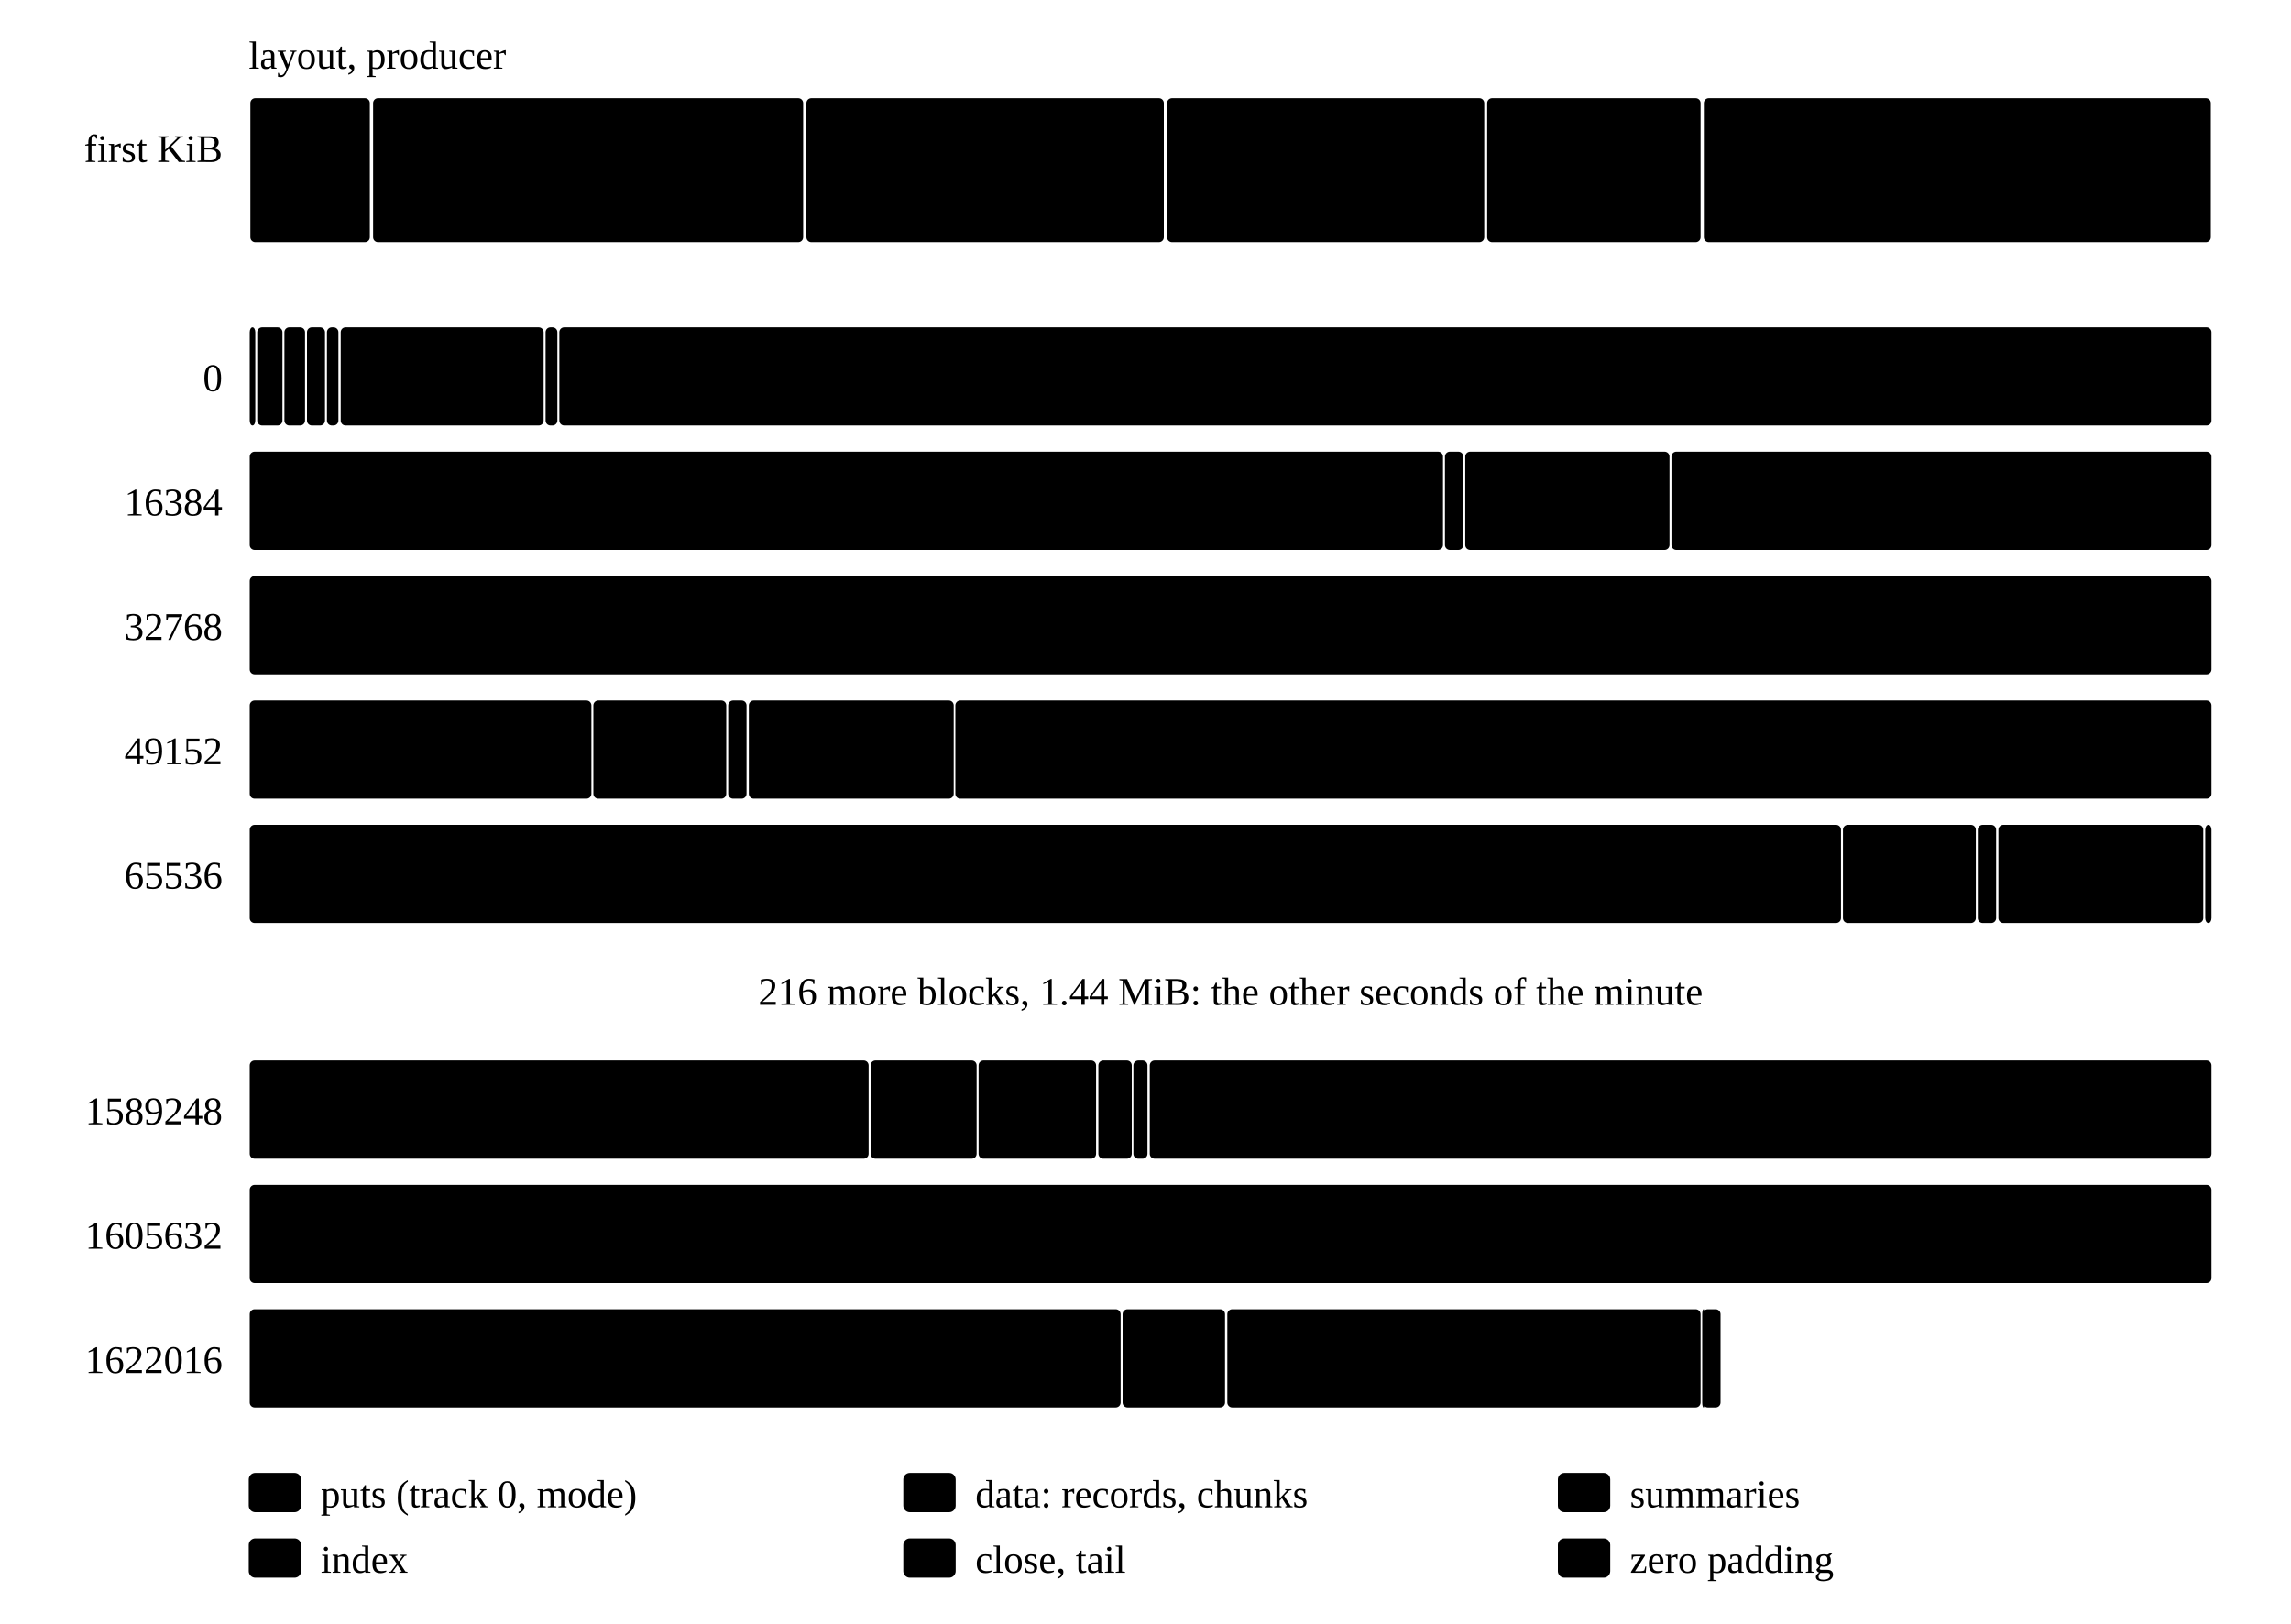
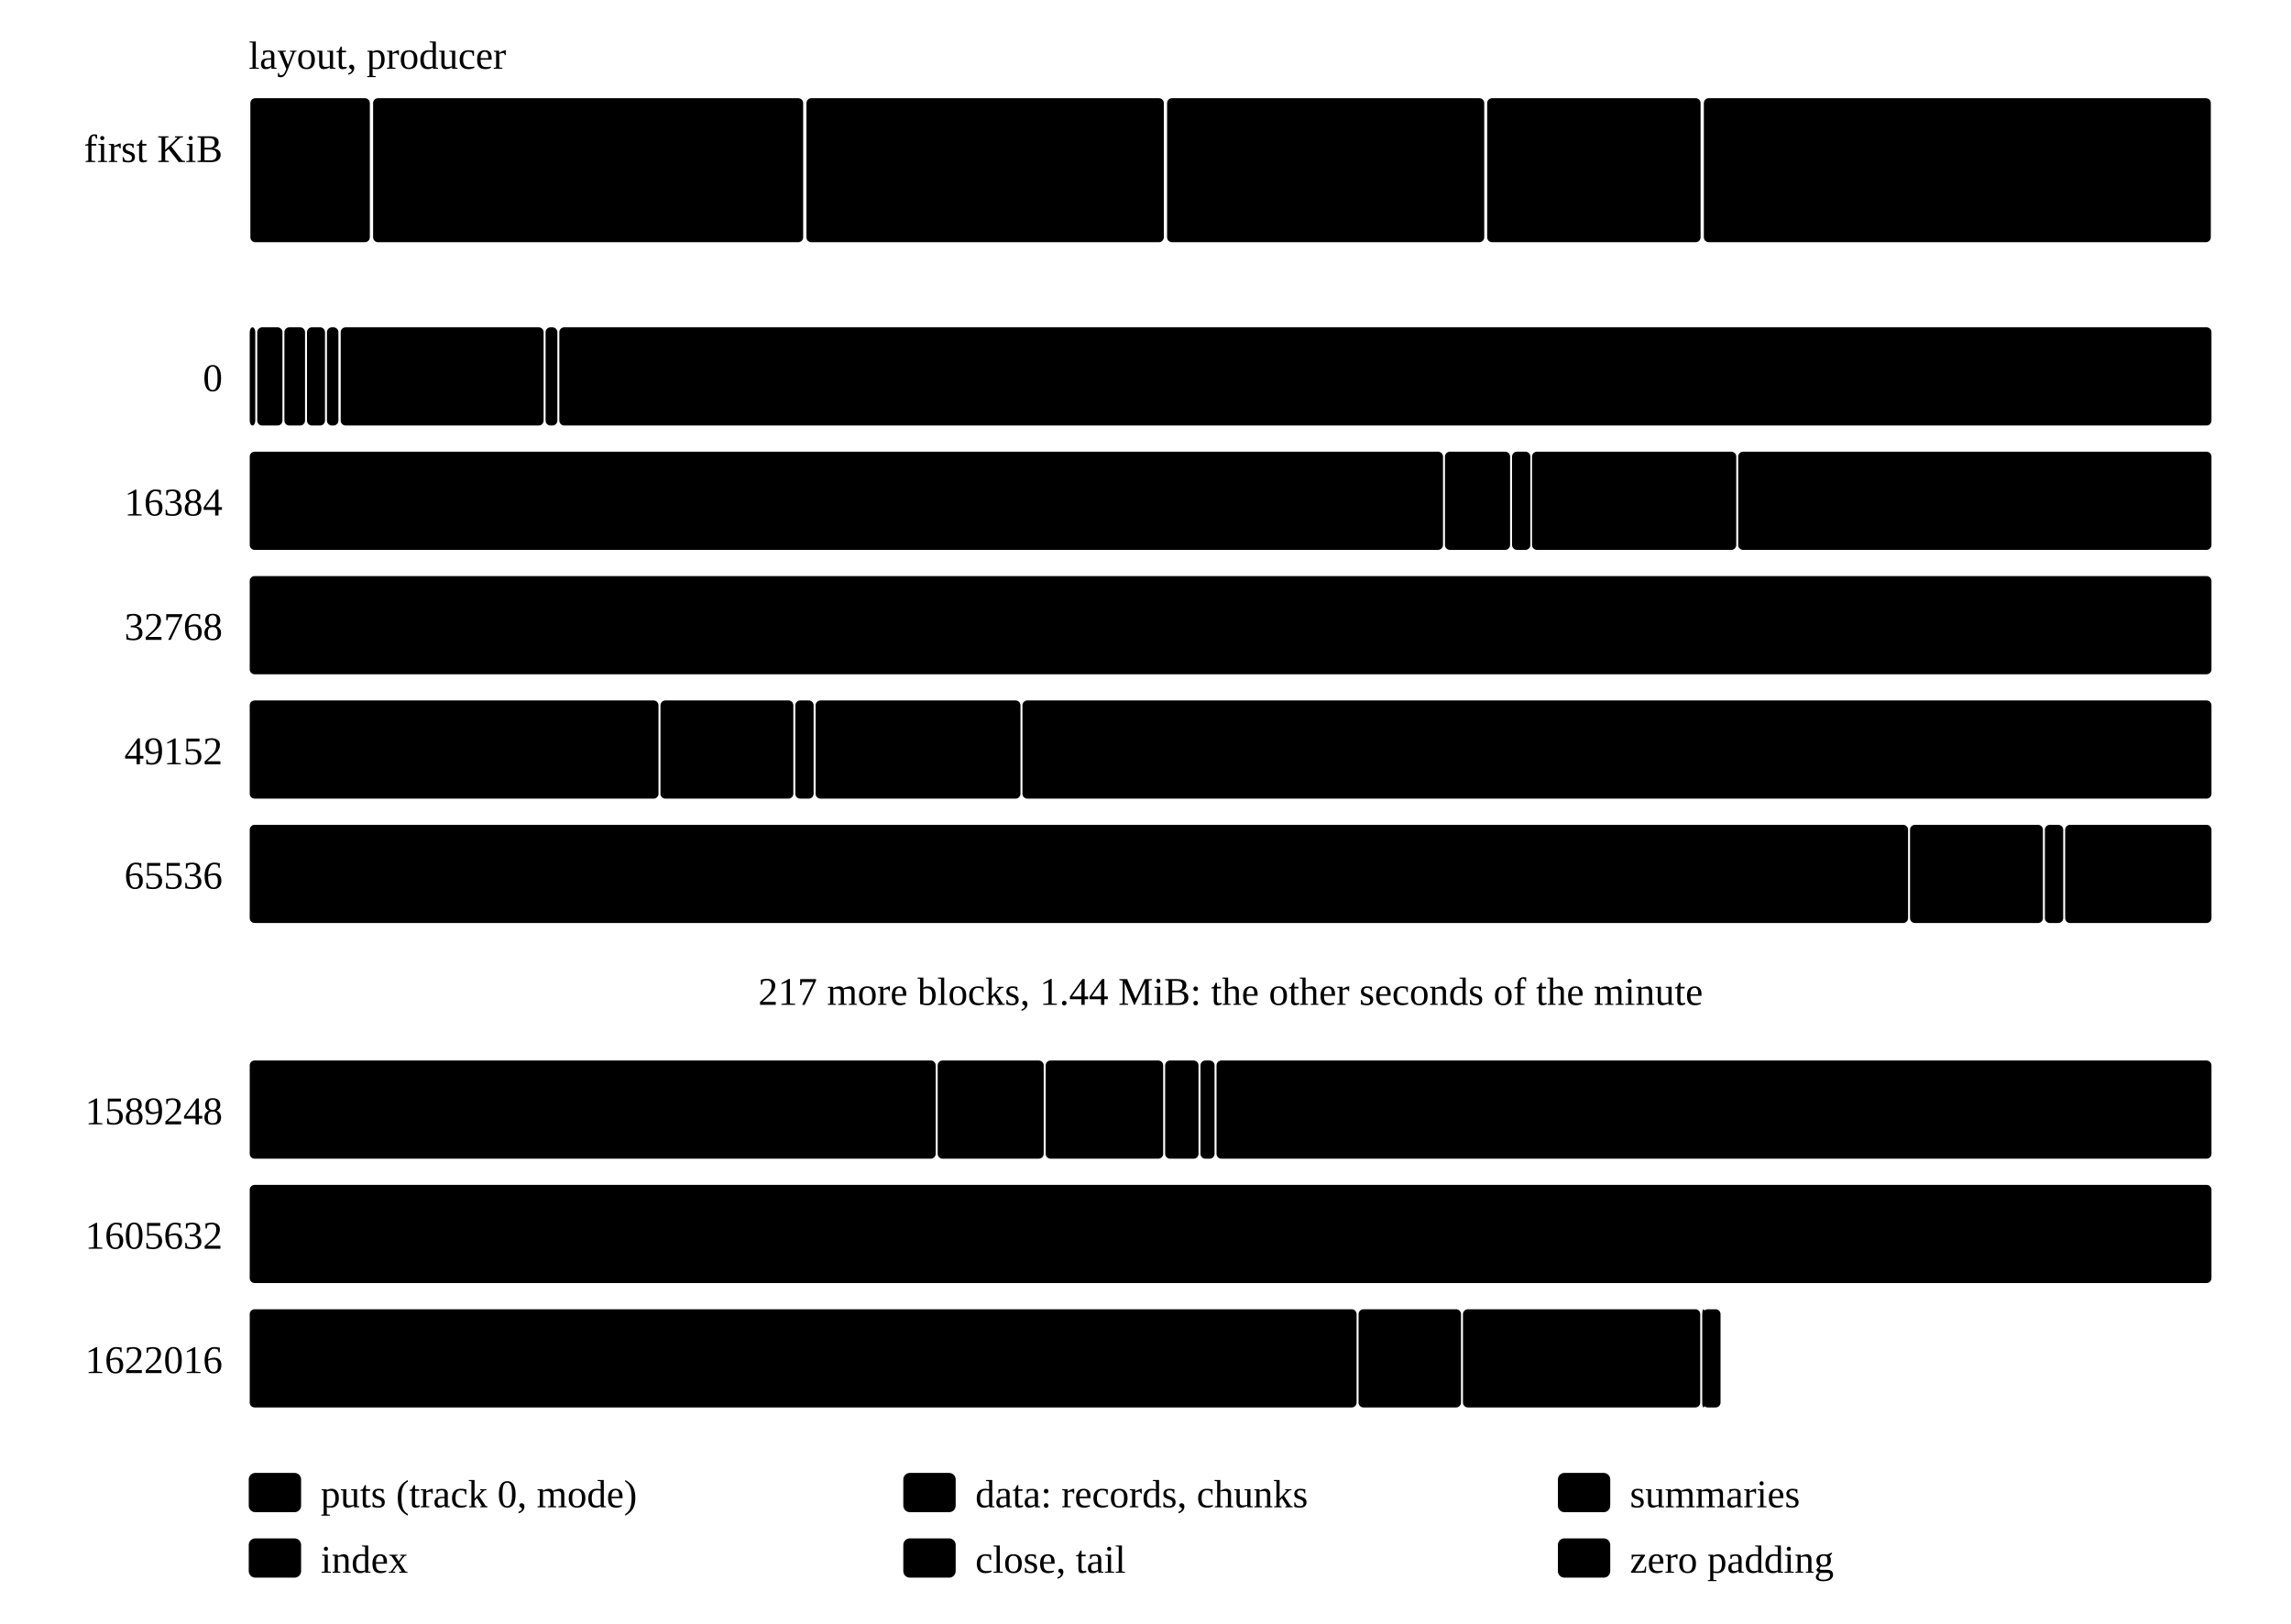
<svg xmlns="http://www.w3.org/2000/svg" class="ww-svg" viewBox="0 0 700 496" width="700" height="496" role="img" aria-label="The drive's first minute in one file of 1634304 bytes, on rows of 16 KiB: the first seconds, then the end. Puts, records blocks of log lines and temperatures, chunks of CAN frames and of phase current, summaries, the final index, the close padded with zeros and the tail">
  <text x="68.0" y="119.5" text-anchor="end" class="soft mono">0</text>
  <text x="68.0" y="157.5" text-anchor="end" class="soft mono">16384</text>
  <text x="68.0" y="195.5" text-anchor="end" class="soft mono">32768</text>
  <text x="68.0" y="233.5" text-anchor="end" class="soft mono">49152</text>
  <text x="68.0" y="271.5" text-anchor="end" class="soft mono">65536</text>
  <text x="68.0" y="343.5" text-anchor="end" class="soft mono">1589248</text>
  <text x="68.0" y="381.5" text-anchor="end" class="soft mono">1605632</text>
  <text x="68.0" y="419.5" text-anchor="end" class="soft mono">1622016</text>
-   <text x="376.0" y="307.0" text-anchor="middle" class="small soft">216 more blocks, 1.44 MiB: the other seconds of the minute</text>
+   <text x="376.0" y="307.0" text-anchor="middle" class="small soft">217 more blocks, 1.44 MiB: the other seconds of the minute</text>
  <rect x="76.3" y="100.0" width="1.7" height="30.0" rx="1.5" class="tint-purple" />
  <rect x="78.6" y="100.0" width="7.7" height="30.0" rx="1.5" class="tint-purple" />
  <rect x="86.9" y="100.0" width="6.3" height="30.0" rx="1.5" class="tint-purple" />
  <rect x="93.8" y="100.0" width="5.5" height="30.0" rx="1.5" class="tint-blue" />
  <rect x="99.9" y="100.0" width="3.5" height="30.0" rx="1.5" class="tint-purple" />
  <rect x="104.1" y="100.0" width="62.0" height="30.0" rx="1.5" class="tint-blue" />
  <text x="135.1" y="119.5" text-anchor="middle" class="small">can0</text>
  <rect x="166.7" y="100.0" width="3.6" height="30.0" rx="1.5" class="tint-purple" />
  <rect x="170.9" y="100.0" width="504.8" height="30.0" rx="1.5" class="tint-blue" />
  <text x="423.3" y="119.5" text-anchor="middle" class="small">phase_a: a second of samples</text>
  <rect x="76.3" y="138.0" width="364.6" height="30.0" rx="1.5" class="tint-blue" />
-   <rect x="441.5" y="138.0" width="5.6" height="30.0" rx="1.5" class="tint-blue" />
-   <rect x="447.7" y="138.0" width="62.4" height="30.0" rx="1.5" class="tint-blue" />
-   <text x="478.9" y="157.5" text-anchor="middle" class="small">can0</text>
-   <rect x="510.7" y="138.0" width="165.0" height="30.0" rx="1.5" class="tint-blue" />
+   <rect x="441.5" y="138.0" width="19.9" height="30.0" rx="1.5" class="tint-purple" />
+   <rect x="462.0" y="138.0" width="5.6" height="30.0" rx="1.5" class="tint-blue" />
+   <rect x="468.1" y="138.0" width="62.4" height="30.0" rx="1.5" class="tint-blue" />
+   <text x="499.3" y="157.5" text-anchor="middle" class="small">can0</text>
+   <rect x="531.1" y="138.0" width="144.6" height="30.0" rx="1.5" class="tint-blue" />
  <rect x="76.3" y="176.0" width="599.4" height="30.0" rx="1.5" class="tint-blue" />
  <text x="376.0" y="195.5" text-anchor="middle" class="small">phase_a: a second of samples</text>
-   <rect x="76.3" y="214.0" width="104.4" height="30.0" rx="1.5" class="tint-blue" />
-   <rect x="181.3" y="214.0" width="40.6" height="30.0" rx="1.5" class="tint-teal" />
-   <rect x="222.5" y="214.0" width="5.6" height="30.0" rx="1.5" class="tint-blue" />
-   <rect x="228.8" y="214.0" width="62.6" height="30.0" rx="1.5" class="tint-blue" />
-   <text x="260.0" y="233.5" text-anchor="middle" class="small">can0</text>
-   <rect x="291.9" y="214.0" width="383.8" height="30.0" rx="1.5" class="tint-blue" />
-   <text x="483.8" y="233.5" text-anchor="middle" class="small">phase_a: a second of samples</text>
-   <rect x="76.3" y="252.0" width="486.2" height="30.0" rx="1.5" class="tint-blue" />
-   <rect x="563.1" y="252.0" width="40.6" height="30.0" rx="1.5" class="tint-teal" />
-   <rect x="604.3" y="252.0" width="5.6" height="30.0" rx="1.5" class="tint-blue" />
-   <rect x="610.6" y="252.0" width="62.6" height="30.0" rx="1.5" class="tint-blue" />
-   <text x="641.9" y="271.5" text-anchor="middle" class="small">can0</text>
-   <rect x="673.8" y="252.0" width="1.9" height="30.0" rx="1.5" class="tint-blue" />
-   <rect x="76.3" y="324.0" width="189.1" height="30.0" rx="1.5" class="tint-blue" />
-   <rect x="266.0" y="324.0" width="32.4" height="30.0" rx="1.5" class="tint-teal" />
-   <rect x="299.0" y="324.0" width="35.9" height="30.0" rx="1.5" class="tint-teal" />
-   <rect x="335.6" y="324.0" width="10.2" height="30.0" rx="1.5" class="tint-teal" />
-   <rect x="346.3" y="324.0" width="4.3" height="30.0" rx="1.5" class="tint-teal" />
-   <rect x="351.3" y="324.0" width="324.4" height="30.0" rx="1.5" class="tint-amber" />
-   <text x="513.5" y="343.5" text-anchor="middle" class="small">final index</text>
+   <rect x="76.3" y="214.0" width="124.9" height="30.0" rx="1.5" class="tint-blue" />
+   <rect x="201.8" y="214.0" width="40.6" height="30.0" rx="1.5" class="tint-teal" />
+   <rect x="243.0" y="214.0" width="5.6" height="30.0" rx="1.5" class="tint-blue" />
+   <rect x="249.2" y="214.0" width="62.6" height="30.0" rx="1.5" class="tint-blue" />
+   <text x="280.5" y="233.5" text-anchor="middle" class="small">can0</text>
+   <rect x="312.4" y="214.0" width="363.3" height="30.0" rx="1.5" class="tint-blue" />
+   <text x="494.0" y="233.5" text-anchor="middle" class="small">phase_a: a second of samples</text>
+   <rect x="76.3" y="252.0" width="506.7" height="30.0" rx="1.5" class="tint-blue" />
+   <rect x="583.6" y="252.0" width="40.6" height="30.0" rx="1.5" class="tint-teal" />
+   <rect x="624.8" y="252.0" width="5.6" height="30.0" rx="1.5" class="tint-blue" />
+   <rect x="631.0" y="252.0" width="44.7" height="30.0" rx="1.5" class="tint-blue" />
+   <text x="653.4" y="271.5" text-anchor="middle" class="small">can0</text>
+   <rect x="76.3" y="324.0" width="209.6" height="30.0" rx="1.5" class="tint-blue" />
+   <text x="181.1" y="343.5" text-anchor="middle" class="small">phase_a: a second of samples</text>
+   <rect x="286.5" y="324.0" width="32.4" height="30.0" rx="1.5" class="tint-teal" />
+   <rect x="319.5" y="324.0" width="35.9" height="30.0" rx="1.5" class="tint-teal" />
+   <rect x="356.0" y="324.0" width="10.2" height="30.0" rx="1.5" class="tint-teal" />
+   <rect x="366.8" y="324.0" width="4.3" height="30.0" rx="1.5" class="tint-teal" />
+   <rect x="371.7" y="324.0" width="304.0" height="30.0" rx="1.5" class="tint-amber" />
+   <text x="523.7" y="343.5" text-anchor="middle" class="small">final index</text>
  <rect x="76.3" y="362.0" width="599.4" height="30.0" rx="1.5" class="tint-amber" />
-   <rect x="76.3" y="400.0" width="266.1" height="30.0" rx="1.5" class="tint-amber" />
-   <rect x="343.0" y="400.0" width="31.3" height="30.0" rx="1.5" class="tint-green" />
-   <rect x="375.0" y="400.0" width="144.6" height="30.0" rx="1.5" class="faint hatch" />
-   <text x="447.3" y="419.5" text-anchor="middle" class="small">zero padding</text>
+   <rect x="76.3" y="400.0" width="338.2" height="30.0" rx="1.5" class="tint-amber" />
+   <rect x="415.1" y="400.0" width="31.3" height="30.0" rx="1.5" class="tint-green" />
+   <rect x="447.0" y="400.0" width="72.5" height="30.0" rx="1.5" class="faint hatch" />
  <rect x="520.1" y="400.0" width="0.8" height="30.0" rx="1.5" class="tint-green" />
  <rect x="520.3" y="400.0" width="5.4" height="30.0" rx="1.5" class="tint-green" />
  <text x="68.0" y="49.5" text-anchor="end" class="small soft">first KiB</text>
  <rect x="76.5" y="30.0" width="36.5" height="44.0" rx="1.5" class="tint-purple" />
  <line x1="78.0" y1="29.0" x2="78.0" y2="24.0" class="thin" />
  <text x="76.0" y="21.0" text-anchor="start" class="small">layout, producer</text>
  <rect x="114.0" y="30.0" width="131.4" height="44.0" rx="1.5" class="tint-purple" />
  <text x="179.7" y="49.0" text-anchor="middle" class="small">2 clocks, map, mode</text>
  <text x="179.7" y="63.0" text-anchor="middle" class="small">“idle”</text>
  <rect x="246.4" y="30.0" width="109.2" height="44.0" rx="1.5" class="tint-purple" />
  <text x="301.0" y="56.0" text-anchor="middle" class="small">log, temp</text>
  <rect x="356.6" y="30.0" width="96.9" height="44.0" rx="1.5" class="tint-blue" />
  <text x="405.0" y="56.0" text-anchor="middle" class="small">log, temp</text>
  <rect x="454.4" y="30.0" width="65.2" height="44.0" rx="1.5" class="tint-purple" />
  <text x="487.0" y="56.0" text-anchor="middle" class="small">can0</text>
  <rect x="520.6" y="30.0" width="154.9" height="44.0" rx="1.5" class="tint-blue" />
  <text x="598.1" y="56.0" text-anchor="middle" class="small">can0</text>
  <path d="M76.0 76.0 L76.0 98.0 M676.0 76.0 L113.5 98.0" class="thin dash" />
  <rect x="76.0" y="450.0" width="16.0" height="12.0" rx="2" class="tint-purple" />
  <text x="98.0" y="460.5" text-anchor="start" class="small">puts (track 0, mode)</text>
  <rect x="276.0" y="450.0" width="16.0" height="12.0" rx="2" class="tint-blue" />
  <text x="298.0" y="460.5" text-anchor="start" class="small">data: records, chunks</text>
  <rect x="476.0" y="450.0" width="16.0" height="12.0" rx="2" class="tint-teal" />
  <text x="498.0" y="460.5" text-anchor="start" class="small">summaries</text>
  <rect x="76.0" y="470.0" width="16.0" height="12.0" rx="2" class="tint-amber" />
  <text x="98.0" y="480.5" text-anchor="start" class="small">index</text>
  <rect x="276.0" y="470.0" width="16.0" height="12.0" rx="2" class="tint-green" />
  <text x="298.0" y="480.5" text-anchor="start" class="small">close, tail</text>
  <rect x="476.0" y="470.0" width="16.0" height="12.0" rx="2" class="faint hatch" />
  <text x="498.0" y="480.5" text-anchor="start" class="small">zero padding</text>
</svg>
